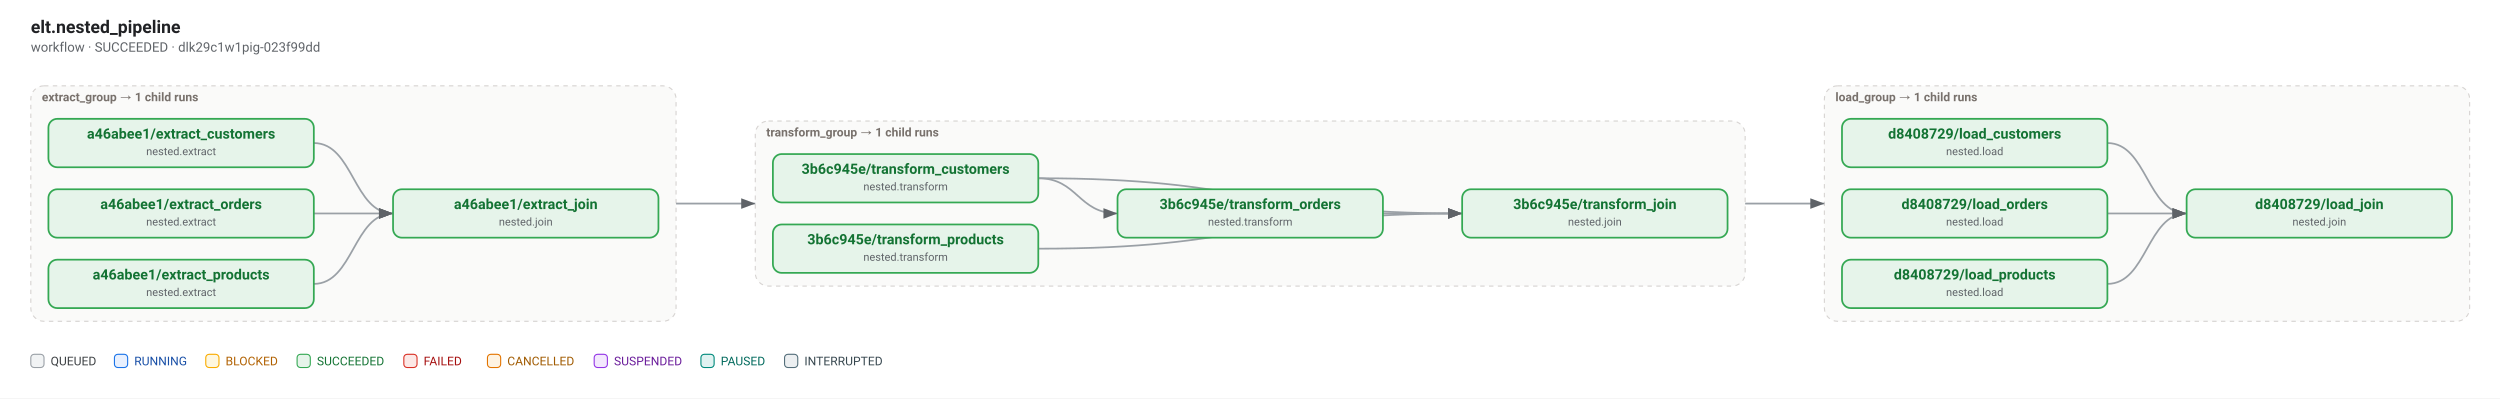
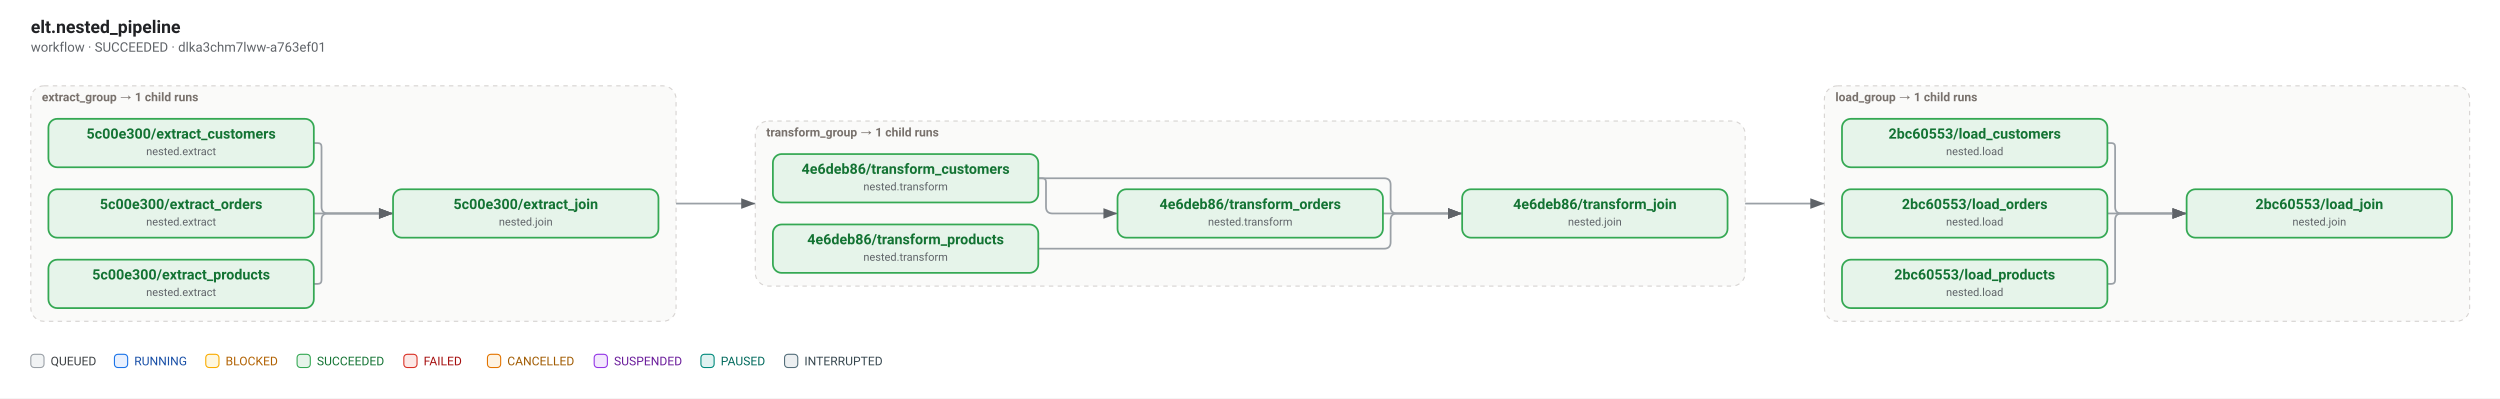
<svg xmlns="http://www.w3.org/2000/svg" width="2272" height="362" viewBox="0 0 2272 362" font-family="-apple-system,Segoe UI,Roboto,Helvetica,Arial,sans-serif">
  <defs>
    <marker id="qarrow" markerWidth="10" markerHeight="10" refX="8" refY="3" orient="auto" markerUnits="strokeWidth">
      <path d="M0,0 L8,3 L0,6 z" fill="#5f6368" />
    </marker>
  </defs>
  <rect width="2272" height="362" fill="#ffffff" />
  <text x="28" y="30" font-size="16" font-weight="600" fill="#202124">elt.nested_pipeline</text>
-   <text x="28" y="47" font-size="12" fill="#5f6368">workflow · SUCCEEDED · dlk29c1w1pig-023f99dd</text>
+   <text x="28" y="47" font-size="12" fill="#5f6368">workflow · SUCCEEDED · dlka3chm7lww-a763ef01</text>
  <rect x="1658.0" y="78.0" width="586.4" height="214.0" rx="12" fill="#fafaf9" stroke="#d6d3d1" stroke-dasharray="4 4" />
  <text x="1668.0" y="92.0" font-size="11" font-weight="600" fill="#78716c">load_group → 1 child runs</text>
  <rect x="686.4" y="110.0" width="899.6" height="150.0" rx="12" fill="#fafaf9" stroke="#d6d3d1" stroke-dasharray="4 4" />
  <text x="696.4" y="124.0" font-size="11" font-weight="600" fill="#78716c">transform_group → 1 child runs</text>
  <rect x="28.0" y="78.0" width="586.4" height="214.0" rx="12" fill="#fafaf9" stroke="#d6d3d1" stroke-dasharray="4 4" />
  <text x="38.0" y="92.0" font-size="11" font-weight="600" fill="#78716c">extract_group → 1 child runs</text>
-   <path d="M 1586.0 185.0 C 1622.0 185.0, 1622.0 185.0, 1658.0 185.0" fill="none" stroke="#9aa0a6" stroke-width="1.6" marker-end="url(#qarrow)" />
-   <path d="M 1915.2 130.0 C 1951.2 130.0, 1951.2 194.0, 1987.2 194.0" fill="none" stroke="#9aa0a6" stroke-width="1.6" marker-end="url(#qarrow)" />
-   <path d="M 1915.2 194.0 C 1951.2 194.0, 1951.2 194.0, 1987.2 194.0" fill="none" stroke="#9aa0a6" stroke-width="1.6" marker-end="url(#qarrow)" />
-   <path d="M 1915.2 258.0 C 1951.2 258.0, 1951.2 194.0, 1987.2 194.0" fill="none" stroke="#9aa0a6" stroke-width="1.6" marker-end="url(#qarrow)" />
-   <path d="M 614.4 185.0 C 650.4 185.0, 650.4 185.0, 686.4 185.0" fill="none" stroke="#9aa0a6" stroke-width="1.6" marker-end="url(#qarrow)" />
-   <path d="M 943.6 162.0 C 979.6 162.0, 979.6 194.0, 1015.6 194.0" fill="none" stroke="#9aa0a6" stroke-width="1.6" marker-end="url(#qarrow)" />
-   <path d="M 943.6 162.0 C 1136.2 162.0, 1136.2 194.0, 1328.8 194.0" fill="none" stroke="#9aa0a6" stroke-width="1.6" marker-end="url(#qarrow)" />
-   <path d="M 1256.8 194.0 C 1292.8 194.0, 1292.8 194.0, 1328.8 194.0" fill="none" stroke="#9aa0a6" stroke-width="1.6" marker-end="url(#qarrow)" />
-   <path d="M 943.6 226.0 C 1136.2 226.0, 1136.2 194.0, 1328.8 194.0" fill="none" stroke="#9aa0a6" stroke-width="1.6" marker-end="url(#qarrow)" />
-   <path d="M 285.2 130.0 C 321.2 130.0, 321.2 194.0, 357.2 194.0" fill="none" stroke="#9aa0a6" stroke-width="1.6" marker-end="url(#qarrow)" />
-   <path d="M 285.2 194.0 C 321.2 194.0, 321.2 194.0, 357.2 194.0" fill="none" stroke="#9aa0a6" stroke-width="1.6" marker-end="url(#qarrow)" />
-   <path d="M 285.2 258.0 C 321.2 258.0, 321.2 194.0, 357.2 194.0" fill="none" stroke="#9aa0a6" stroke-width="1.6" marker-end="url(#qarrow)" />
+   <path d="M 1586.0 185.0 L 1658.0 185.0" fill="none" stroke="#9aa0a6" stroke-width="1.6" marker-end="url(#qarrow)" />
+   <path d="M 1915.2 130.0 L 1918.7 130.0 Q 1922.2 130.0 1922.2 133.5 L 1922.2 188.0 Q 1922.2 194.0 1928.2 194.0 L 1987.2 194.0" fill="none" stroke="#9aa0a6" stroke-width="1.6" marker-end="url(#qarrow)" />
+   <path d="M 1915.2 194.0 L 1987.2 194.0" fill="none" stroke="#9aa0a6" stroke-width="1.6" marker-end="url(#qarrow)" />
+   <path d="M 1915.2 258.0 L 1918.7 258.0 Q 1922.2 258.0 1922.2 254.5 L 1922.2 200.0 Q 1922.2 194.0 1928.2 194.0 L 1987.2 194.0" fill="none" stroke="#9aa0a6" stroke-width="1.6" marker-end="url(#qarrow)" />
+   <path d="M 614.4 185.0 L 686.4 185.0" fill="none" stroke="#9aa0a6" stroke-width="1.6" marker-end="url(#qarrow)" />
+   <path d="M 943.6 162.0 L 947.1 162.0 Q 950.6 162.0 950.6 165.5 L 950.6 188.0 Q 950.6 194.0 956.6 194.0 L 1015.6 194.0" fill="none" stroke="#9aa0a6" stroke-width="1.6" marker-end="url(#qarrow)" />
+   <path d="M 943.6 162.0 L 1257.8 162.0 Q 1263.8 162.0 1263.8 168.0 L 1263.8 188.0 Q 1263.8 194.0 1269.8 194.0 L 1328.8 194.0" fill="none" stroke="#9aa0a6" stroke-width="1.6" marker-end="url(#qarrow)" />
+   <path d="M 1256.8 194.0 L 1328.8 194.0" fill="none" stroke="#9aa0a6" stroke-width="1.6" marker-end="url(#qarrow)" />
+   <path d="M 943.6 226.0 L 1257.8 226.0 Q 1263.8 226.0 1263.8 220.0 L 1263.8 200.0 Q 1263.8 194.0 1269.8 194.0 L 1328.8 194.0" fill="none" stroke="#9aa0a6" stroke-width="1.6" marker-end="url(#qarrow)" />
+   <path d="M 285.2 130.0 L 288.7 130.0 Q 292.2 130.0 292.2 133.5 L 292.2 188.0 Q 292.2 194.0 298.2 194.0 L 357.2 194.0" fill="none" stroke="#9aa0a6" stroke-width="1.6" marker-end="url(#qarrow)" />
+   <path d="M 285.2 194.0 L 357.2 194.0" fill="none" stroke="#9aa0a6" stroke-width="1.6" marker-end="url(#qarrow)" />
+   <path d="M 285.2 258.0 L 288.7 258.0 Q 292.2 258.0 292.2 254.5 L 292.2 200.0 Q 292.2 194.0 298.2 194.0 L 357.2 194.0" fill="none" stroke="#9aa0a6" stroke-width="1.6" marker-end="url(#qarrow)" />
  <g>
    <rect x="1674.0" y="108.0" width="241.2" height="44.0" rx="8" fill="#e6f4ea" stroke="#34a853" stroke-width="1.6" />
-     <text x="1794.6" y="126.0" font-size="13" font-weight="600" fill="#137333" text-anchor="middle">d8408729/load_customers</text>
+     <text x="1794.6" y="126.0" font-size="13" font-weight="600" fill="#137333" text-anchor="middle">2bc60553/load_customers</text>
    <text x="1794.6" y="141.0" font-size="10" fill="#5f6368" text-anchor="middle">nested.load</text>
  </g>
  <g>
    <rect x="1674.0" y="172.0" width="241.2" height="44.0" rx="8" fill="#e6f4ea" stroke="#34a853" stroke-width="1.6" />
-     <text x="1794.6" y="190.0" font-size="13" font-weight="600" fill="#137333" text-anchor="middle">d8408729/load_orders</text>
+     <text x="1794.6" y="190.0" font-size="13" font-weight="600" fill="#137333" text-anchor="middle">2bc60553/load_orders</text>
    <text x="1794.6" y="205.0" font-size="10" fill="#5f6368" text-anchor="middle">nested.load</text>
  </g>
  <g>
    <rect x="1674.0" y="236.0" width="241.2" height="44.0" rx="8" fill="#e6f4ea" stroke="#34a853" stroke-width="1.6" />
-     <text x="1794.6" y="254.0" font-size="13" font-weight="600" fill="#137333" text-anchor="middle">d8408729/load_products</text>
+     <text x="1794.6" y="254.0" font-size="13" font-weight="600" fill="#137333" text-anchor="middle">2bc60553/load_products</text>
    <text x="1794.6" y="269.0" font-size="10" fill="#5f6368" text-anchor="middle">nested.load</text>
  </g>
  <g>
    <rect x="1987.2" y="172.0" width="241.2" height="44.0" rx="8" fill="#e6f4ea" stroke="#34a853" stroke-width="1.6" />
-     <text x="2107.8" y="190.0" font-size="13" font-weight="600" fill="#137333" text-anchor="middle">d8408729/load_join</text>
+     <text x="2107.8" y="190.0" font-size="13" font-weight="600" fill="#137333" text-anchor="middle">2bc60553/load_join</text>
    <text x="2107.8" y="205.0" font-size="10" fill="#5f6368" text-anchor="middle">nested.join</text>
  </g>
  <g>
    <rect x="702.4" y="140.0" width="241.2" height="44.0" rx="8" fill="#e6f4ea" stroke="#34a853" stroke-width="1.6" />
-     <text x="823.0" y="158.0" font-size="13" font-weight="600" fill="#137333" text-anchor="middle">3b6c945e/transform_customers</text>
+     <text x="823.0" y="158.0" font-size="13" font-weight="600" fill="#137333" text-anchor="middle">4e6deb86/transform_customers</text>
    <text x="823.0" y="173.0" font-size="10" fill="#5f6368" text-anchor="middle">nested.transform</text>
  </g>
  <g>
    <rect x="1015.6" y="172.0" width="241.2" height="44.0" rx="8" fill="#e6f4ea" stroke="#34a853" stroke-width="1.6" />
-     <text x="1136.2" y="190.0" font-size="13" font-weight="600" fill="#137333" text-anchor="middle">3b6c945e/transform_orders</text>
+     <text x="1136.2" y="190.0" font-size="13" font-weight="600" fill="#137333" text-anchor="middle">4e6deb86/transform_orders</text>
    <text x="1136.2" y="205.0" font-size="10" fill="#5f6368" text-anchor="middle">nested.transform</text>
  </g>
  <g>
    <rect x="702.4" y="204.0" width="241.2" height="44.0" rx="8" fill="#e6f4ea" stroke="#34a853" stroke-width="1.6" />
-     <text x="823.0" y="222.0" font-size="13" font-weight="600" fill="#137333" text-anchor="middle">3b6c945e/transform_products</text>
+     <text x="823.0" y="222.0" font-size="13" font-weight="600" fill="#137333" text-anchor="middle">4e6deb86/transform_products</text>
    <text x="823.0" y="237.0" font-size="10" fill="#5f6368" text-anchor="middle">nested.transform</text>
  </g>
  <g>
    <rect x="1328.8" y="172.0" width="241.2" height="44.0" rx="8" fill="#e6f4ea" stroke="#34a853" stroke-width="1.6" />
-     <text x="1449.4" y="190.0" font-size="13" font-weight="600" fill="#137333" text-anchor="middle">3b6c945e/transform_join</text>
+     <text x="1449.4" y="190.0" font-size="13" font-weight="600" fill="#137333" text-anchor="middle">4e6deb86/transform_join</text>
    <text x="1449.4" y="205.0" font-size="10" fill="#5f6368" text-anchor="middle">nested.join</text>
  </g>
  <g>
    <rect x="44.0" y="108.0" width="241.2" height="44.0" rx="8" fill="#e6f4ea" stroke="#34a853" stroke-width="1.6" />
-     <text x="164.6" y="126.0" font-size="13" font-weight="600" fill="#137333" text-anchor="middle">a46abee1/extract_customers</text>
+     <text x="164.6" y="126.0" font-size="13" font-weight="600" fill="#137333" text-anchor="middle">5c00e300/extract_customers</text>
    <text x="164.6" y="141.0" font-size="10" fill="#5f6368" text-anchor="middle">nested.extract</text>
  </g>
  <g>
    <rect x="44.0" y="172.0" width="241.2" height="44.0" rx="8" fill="#e6f4ea" stroke="#34a853" stroke-width="1.6" />
-     <text x="164.6" y="190.0" font-size="13" font-weight="600" fill="#137333" text-anchor="middle">a46abee1/extract_orders</text>
+     <text x="164.6" y="190.0" font-size="13" font-weight="600" fill="#137333" text-anchor="middle">5c00e300/extract_orders</text>
    <text x="164.6" y="205.0" font-size="10" fill="#5f6368" text-anchor="middle">nested.extract</text>
  </g>
  <g>
    <rect x="44.0" y="236.0" width="241.2" height="44.0" rx="8" fill="#e6f4ea" stroke="#34a853" stroke-width="1.6" />
-     <text x="164.6" y="254.0" font-size="13" font-weight="600" fill="#137333" text-anchor="middle">a46abee1/extract_products</text>
+     <text x="164.6" y="254.0" font-size="13" font-weight="600" fill="#137333" text-anchor="middle">5c00e300/extract_products</text>
    <text x="164.6" y="269.0" font-size="10" fill="#5f6368" text-anchor="middle">nested.extract</text>
  </g>
  <g>
    <rect x="357.2" y="172.0" width="241.2" height="44.0" rx="8" fill="#e6f4ea" stroke="#34a853" stroke-width="1.6" />
-     <text x="477.8" y="190.0" font-size="13" font-weight="600" fill="#137333" text-anchor="middle">a46abee1/extract_join</text>
+     <text x="477.8" y="190.0" font-size="13" font-weight="600" fill="#137333" text-anchor="middle">5c00e300/extract_join</text>
    <text x="477.8" y="205.0" font-size="10" fill="#5f6368" text-anchor="middle">nested.join</text>
  </g>
  <rect x="28.0" y="322.0" width="12" height="12" rx="3" fill="#f1f3f4" stroke="#9aa0a6" />
  <text x="46.0" y="332.0" font-size="11" fill="#3c4043">QUEUED</text>
  <rect x="104.0" y="322.0" width="12" height="12" rx="3" fill="#e8f0fe" stroke="#1a73e8" />
  <text x="122.0" y="332.0" font-size="11" fill="#174ea6">RUNNING</text>
  <rect x="187.0" y="322.0" width="12" height="12" rx="3" fill="#fef7e0" stroke="#f9ab00" />
  <text x="205.0" y="332.0" font-size="11" fill="#b06000">BLOCKED</text>
  <rect x="270.0" y="322.0" width="12" height="12" rx="3" fill="#e6f4ea" stroke="#34a853" />
  <text x="288.0" y="332.0" font-size="11" fill="#137333">SUCCEEDED</text>
  <rect x="367.0" y="322.0" width="12" height="12" rx="3" fill="#fce8e6" stroke="#d93025" />
  <text x="385.0" y="332.0" font-size="11" fill="#a50e0e">FAILED</text>
  <rect x="443.0" y="322.0" width="12" height="12" rx="3" fill="#fef3e2" stroke="#e37400" />
  <text x="461.0" y="332.0" font-size="11" fill="#a05a00">CANCELLED</text>
  <rect x="540.0" y="322.0" width="12" height="12" rx="3" fill="#f3e8fd" stroke="#9334e6" />
  <text x="558.0" y="332.0" font-size="11" fill="#6a1b9a">SUSPENDED</text>
  <rect x="637.0" y="322.0" width="12" height="12" rx="3" fill="#e0f2f1" stroke="#00897b" />
  <text x="655.0" y="332.0" font-size="11" fill="#00695c">PAUSED</text>
  <rect x="713.0" y="322.0" width="12" height="12" rx="3" fill="#eceff1" stroke="#546e7a" />
  <text x="731.0" y="332.0" font-size="11" fill="#37474f">INTERRUPTED</text>
</svg>
